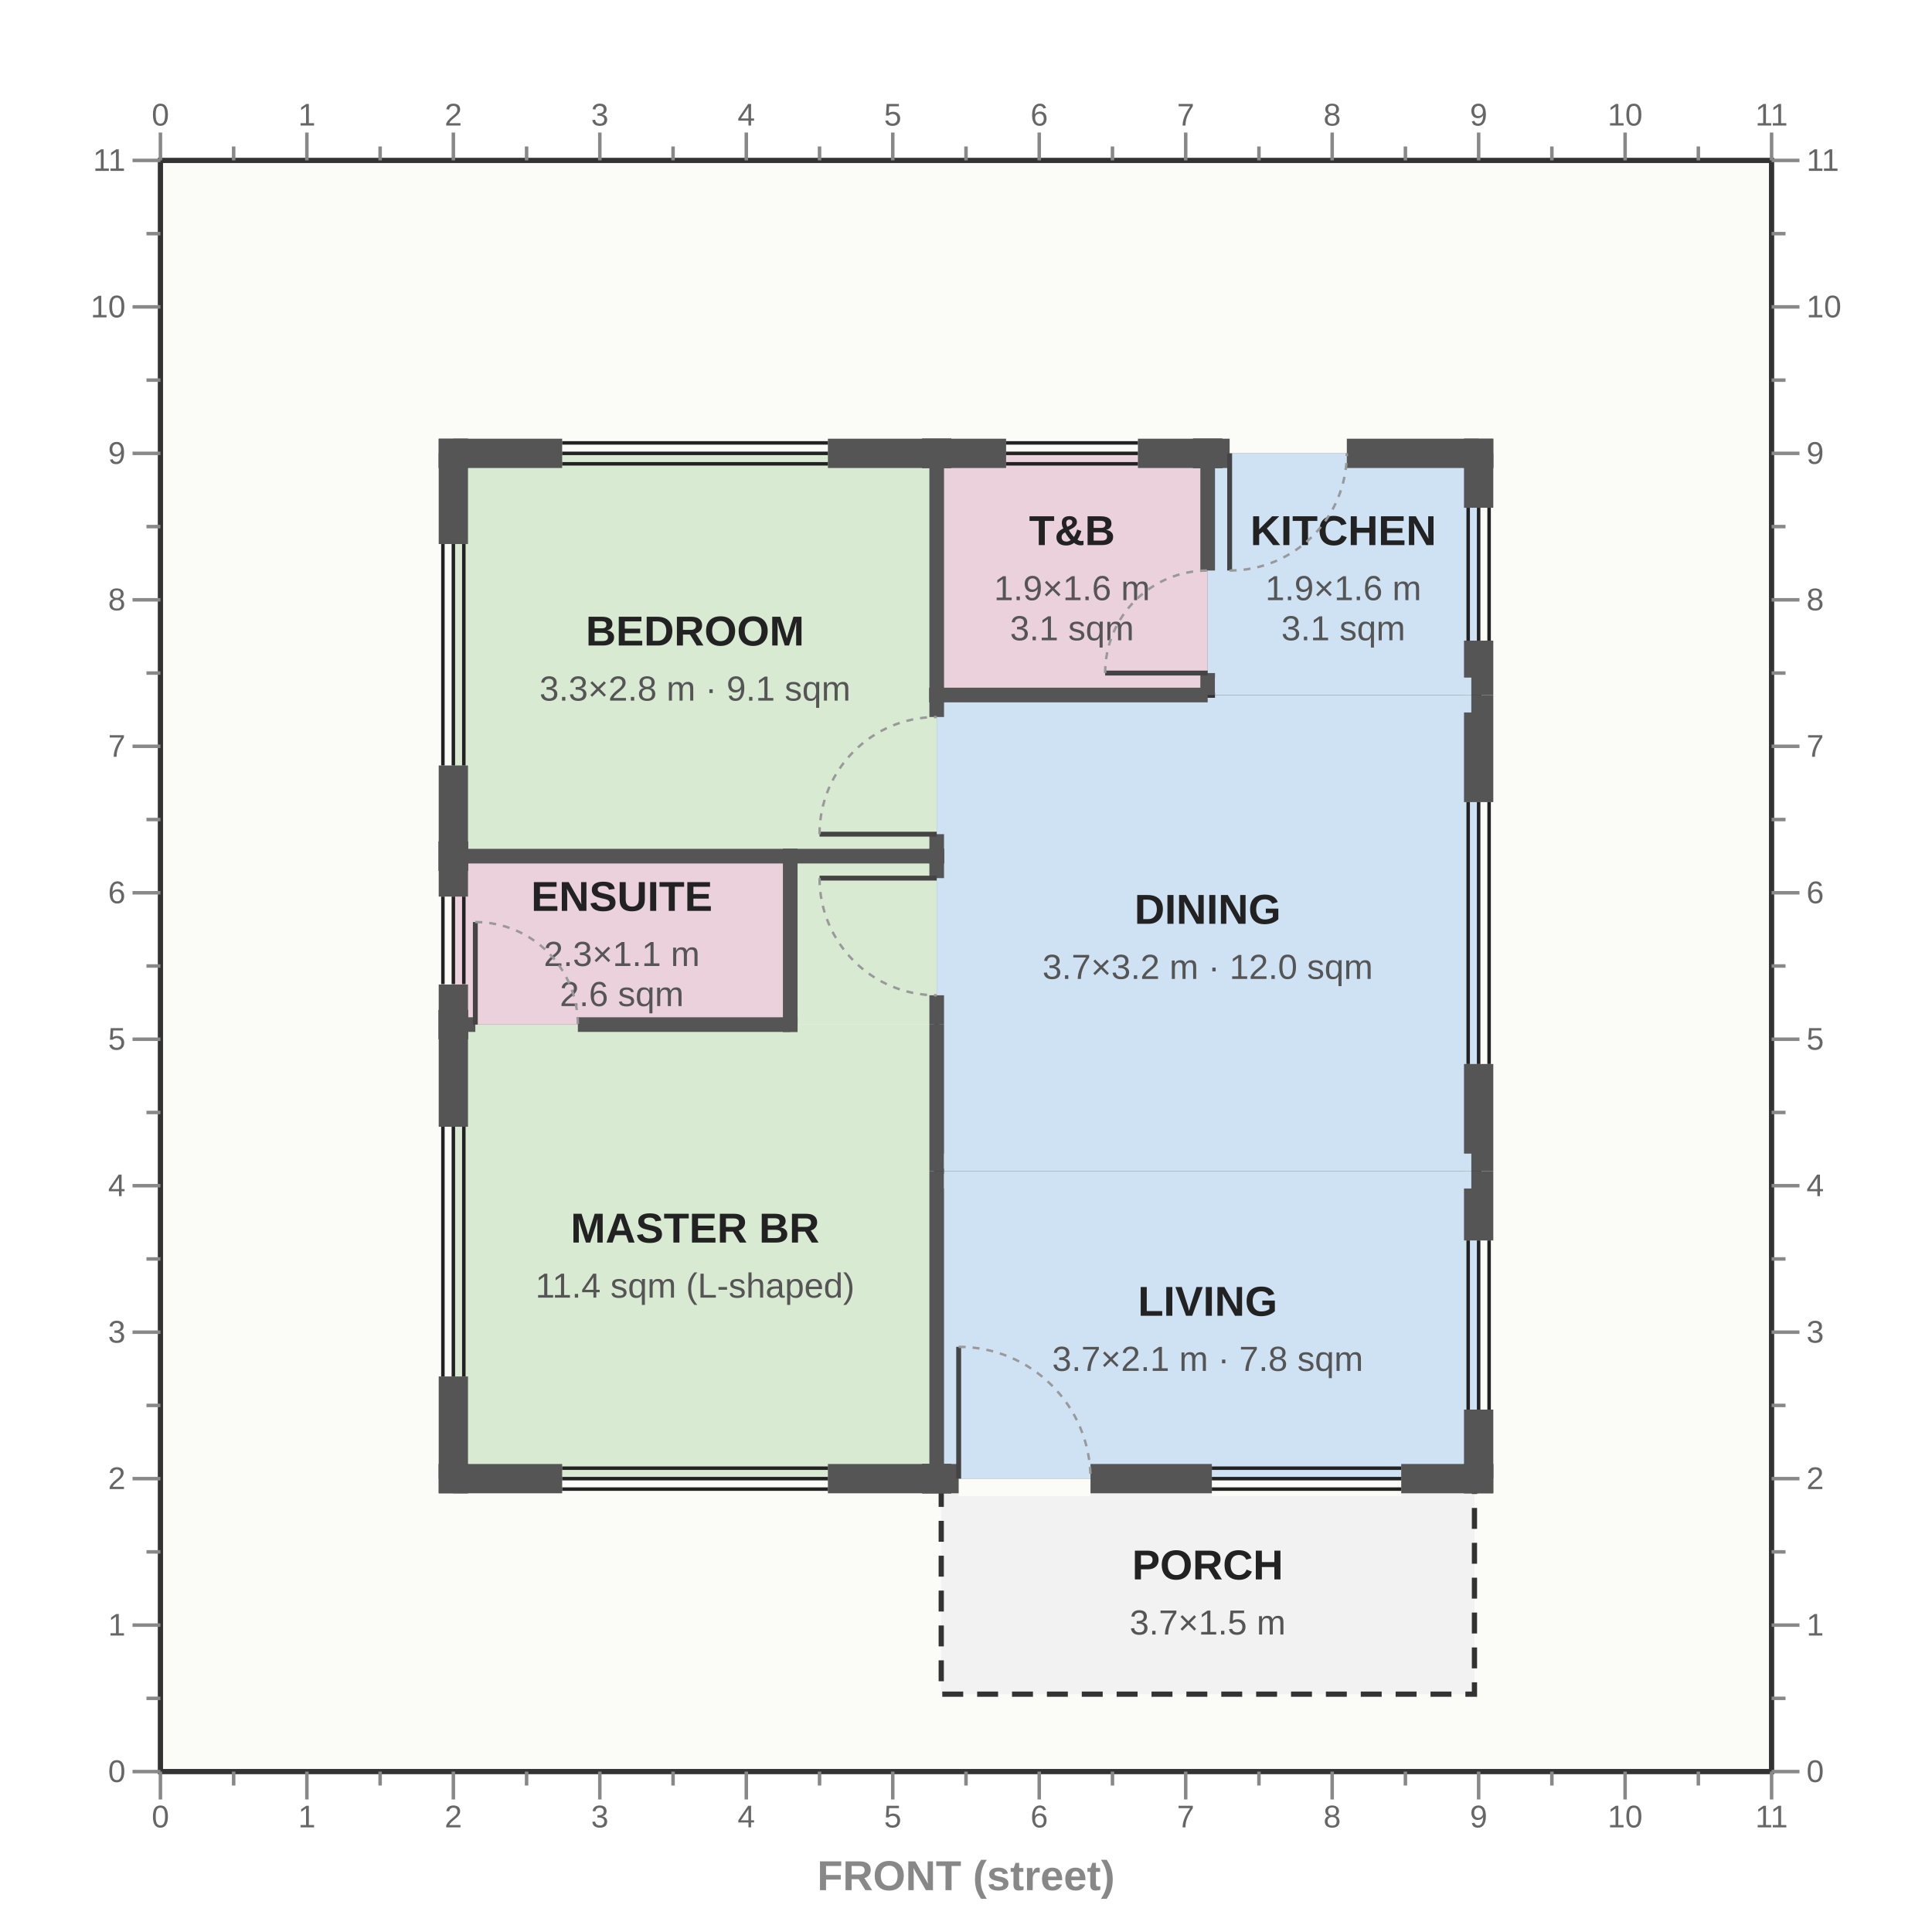
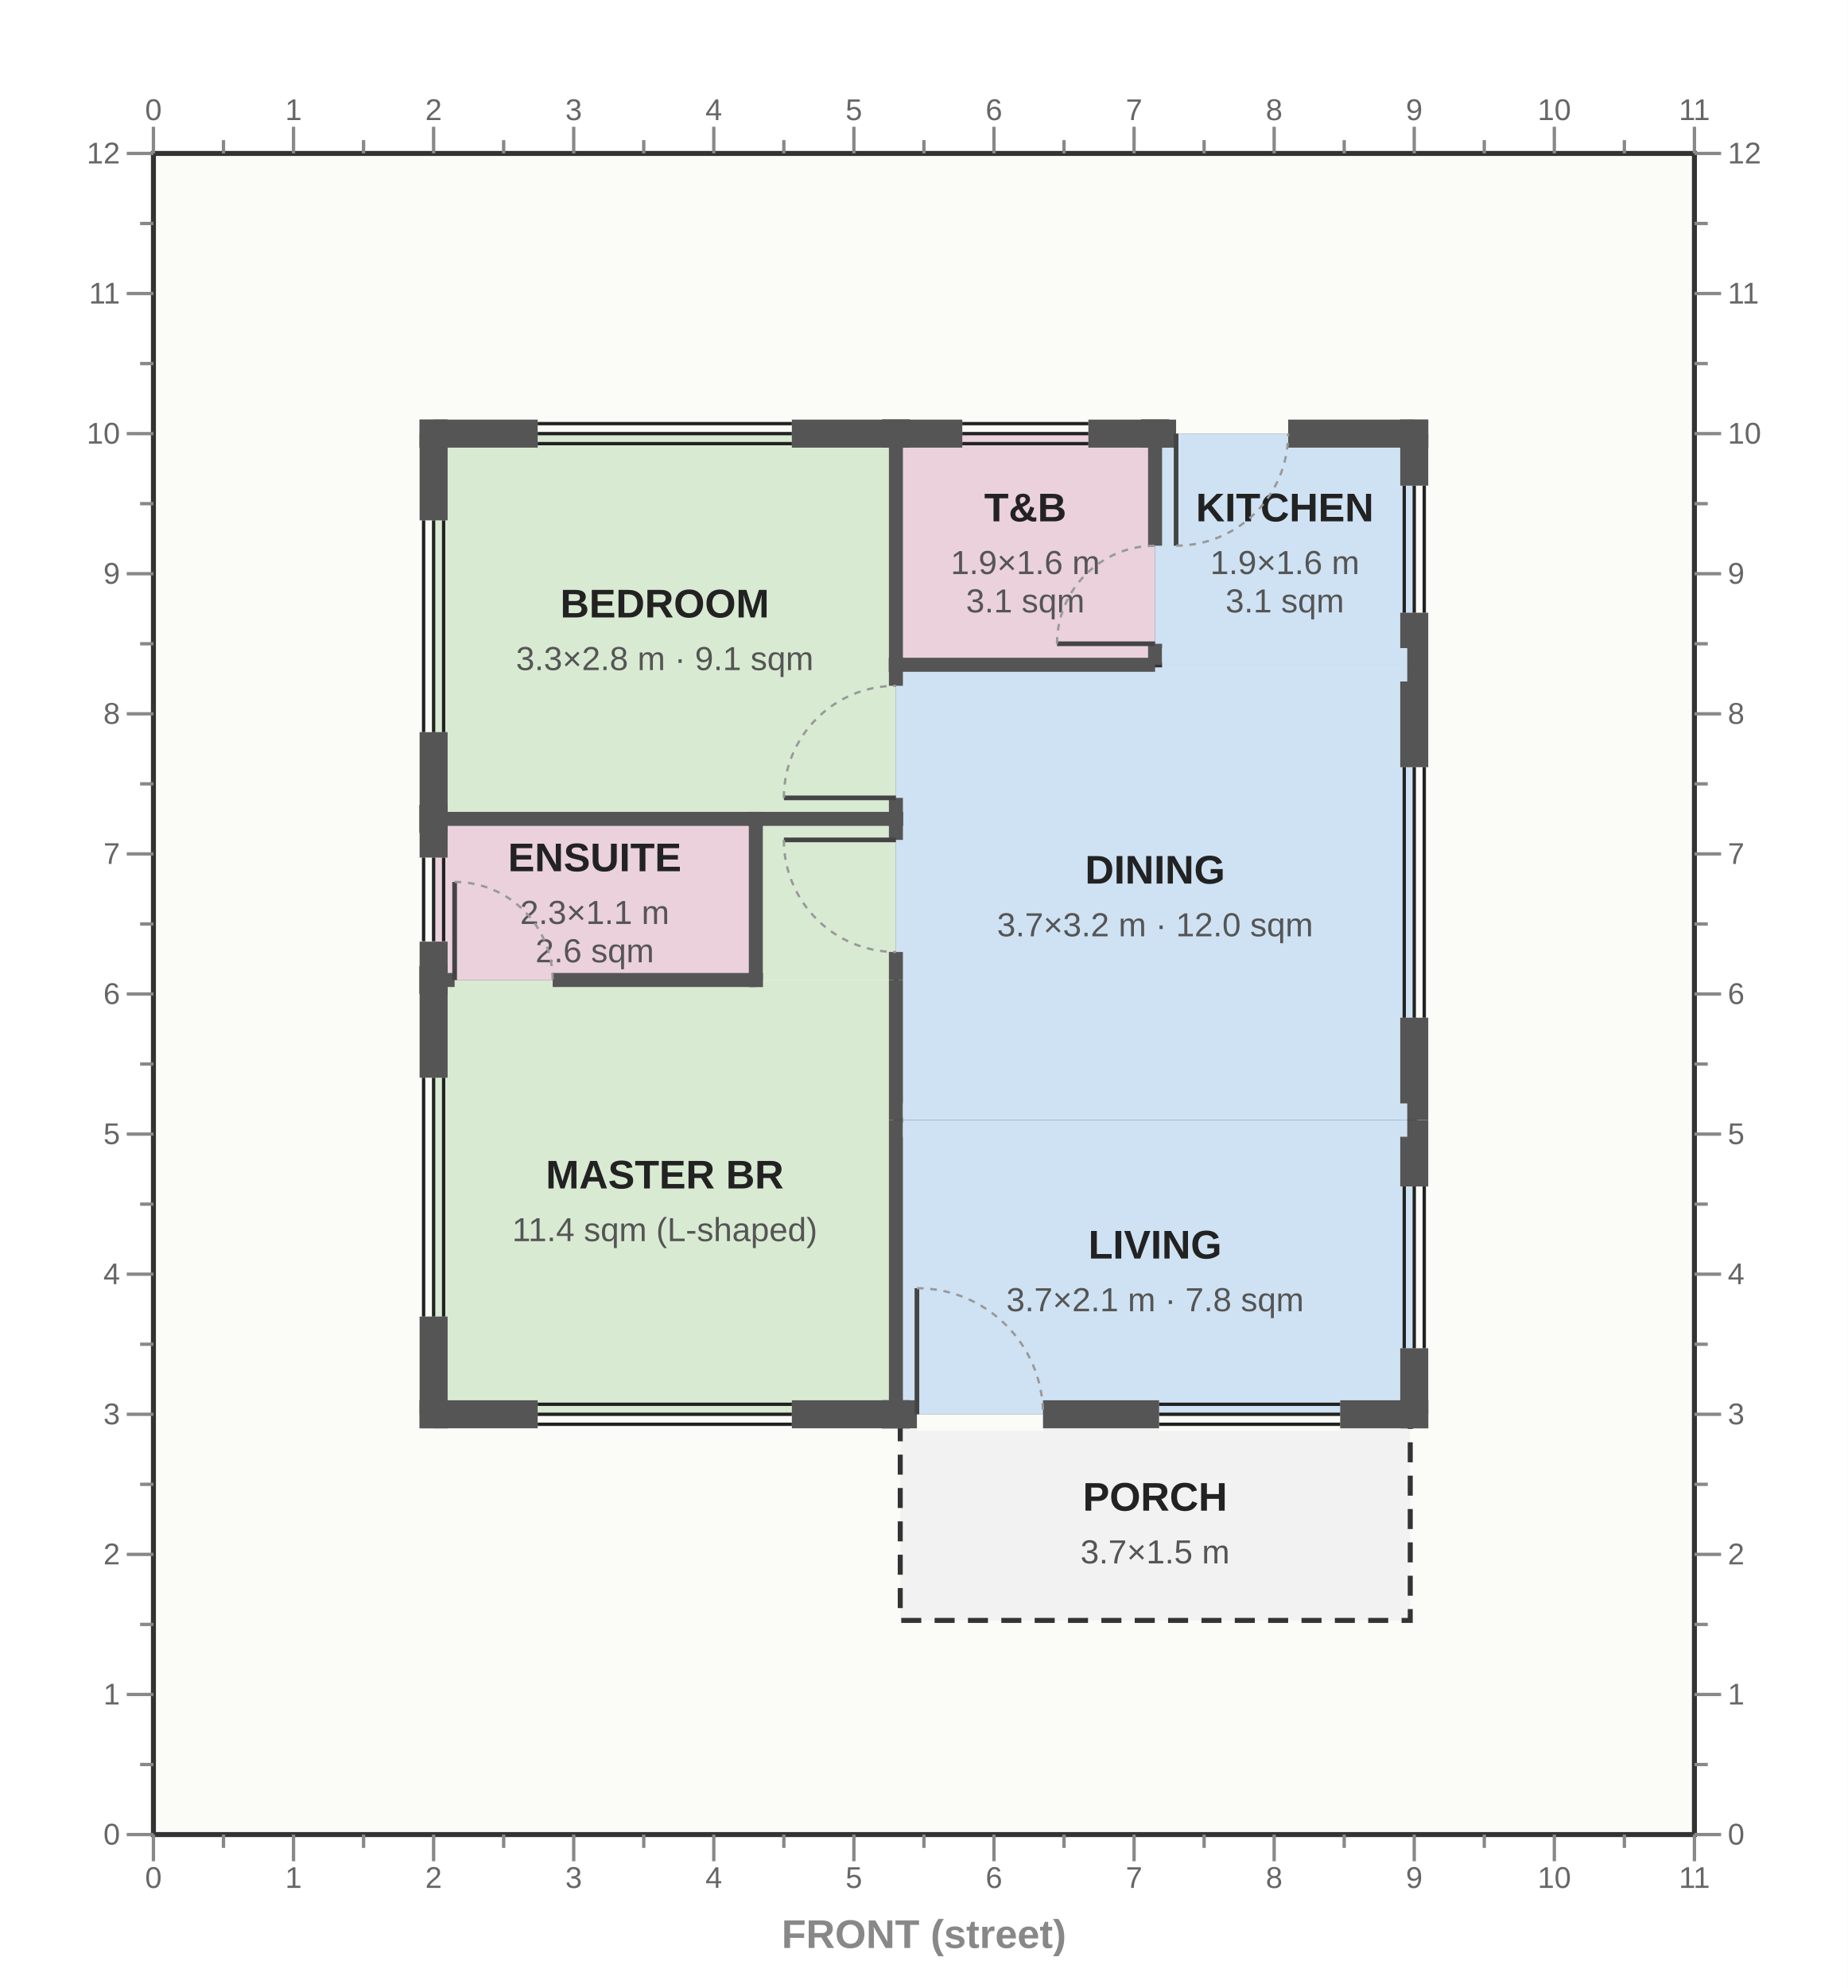
- <svg xmlns="http://www.w3.org/2000/svg" width="554" height="554" viewBox="0 0 554 554">
-   <rect x="0" y="0" width="554" height="554" fill="white" />
-   <rect x="46.0" y="46.0" width="462.0" height="462.0" fill="#fbfbf7" stroke="#333" stroke-width="1.5" />
+ <svg xmlns="http://www.w3.org/2000/svg" width="554" height="596" viewBox="0 0 554 596">
+   <rect x="0" y="0" width="554" height="596" fill="white" />
+   <rect x="46.0" y="46.0" width="462.0" height="504.0" fill="#fbfbf7" stroke="#333" stroke-width="1.5" />
  <line x1="46.0" y1="46.0" x2="46.0" y2="38.0" stroke="#888" stroke-width="1" />
-   <line x1="46.0" y1="508.0" x2="46.0" y2="516.0" stroke="#888" stroke-width="1" />
+   <line x1="46.0" y1="550.0" x2="46.0" y2="558.0" stroke="#888" stroke-width="1" />
  <text x="46.0" y="36.0" text-anchor="middle" font-family="Arial" font-size="9" fill="#666">0</text>
-   <text x="46.0" y="524.0" text-anchor="middle" font-family="Arial" font-size="9" fill="#666">0</text>
+   <text x="46.0" y="566.0" text-anchor="middle" font-family="Arial" font-size="9" fill="#666">0</text>
  <line x1="67.0" y1="46.0" x2="67.0" y2="42.0" stroke="#888" stroke-width="1" />
-   <line x1="67.0" y1="508.0" x2="67.0" y2="512.0" stroke="#888" stroke-width="1" />
+   <line x1="67.0" y1="550.0" x2="67.0" y2="554.0" stroke="#888" stroke-width="1" />
  <line x1="88.0" y1="46.0" x2="88.0" y2="38.0" stroke="#888" stroke-width="1" />
-   <line x1="88.0" y1="508.0" x2="88.0" y2="516.0" stroke="#888" stroke-width="1" />
+   <line x1="88.0" y1="550.0" x2="88.0" y2="558.0" stroke="#888" stroke-width="1" />
  <text x="88.0" y="36.0" text-anchor="middle" font-family="Arial" font-size="9" fill="#666">1</text>
-   <text x="88.0" y="524.0" text-anchor="middle" font-family="Arial" font-size="9" fill="#666">1</text>
+   <text x="88.0" y="566.0" text-anchor="middle" font-family="Arial" font-size="9" fill="#666">1</text>
  <line x1="109.0" y1="46.0" x2="109.0" y2="42.0" stroke="#888" stroke-width="1" />
-   <line x1="109.0" y1="508.0" x2="109.0" y2="512.0" stroke="#888" stroke-width="1" />
+   <line x1="109.0" y1="550.0" x2="109.0" y2="554.0" stroke="#888" stroke-width="1" />
  <line x1="130.0" y1="46.0" x2="130.0" y2="38.0" stroke="#888" stroke-width="1" />
-   <line x1="130.0" y1="508.0" x2="130.0" y2="516.0" stroke="#888" stroke-width="1" />
+   <line x1="130.0" y1="550.0" x2="130.0" y2="558.0" stroke="#888" stroke-width="1" />
  <text x="130.0" y="36.0" text-anchor="middle" font-family="Arial" font-size="9" fill="#666">2</text>
-   <text x="130.0" y="524.0" text-anchor="middle" font-family="Arial" font-size="9" fill="#666">2</text>
+   <text x="130.0" y="566.0" text-anchor="middle" font-family="Arial" font-size="9" fill="#666">2</text>
  <line x1="151.0" y1="46.0" x2="151.0" y2="42.0" stroke="#888" stroke-width="1" />
-   <line x1="151.0" y1="508.0" x2="151.0" y2="512.0" stroke="#888" stroke-width="1" />
+   <line x1="151.0" y1="550.0" x2="151.0" y2="554.0" stroke="#888" stroke-width="1" />
  <line x1="172.0" y1="46.0" x2="172.0" y2="38.0" stroke="#888" stroke-width="1" />
-   <line x1="172.0" y1="508.0" x2="172.0" y2="516.0" stroke="#888" stroke-width="1" />
+   <line x1="172.0" y1="550.0" x2="172.0" y2="558.0" stroke="#888" stroke-width="1" />
  <text x="172.0" y="36.0" text-anchor="middle" font-family="Arial" font-size="9" fill="#666">3</text>
-   <text x="172.0" y="524.0" text-anchor="middle" font-family="Arial" font-size="9" fill="#666">3</text>
+   <text x="172.0" y="566.0" text-anchor="middle" font-family="Arial" font-size="9" fill="#666">3</text>
  <line x1="193.0" y1="46.0" x2="193.0" y2="42.0" stroke="#888" stroke-width="1" />
-   <line x1="193.0" y1="508.0" x2="193.0" y2="512.0" stroke="#888" stroke-width="1" />
+   <line x1="193.0" y1="550.0" x2="193.0" y2="554.0" stroke="#888" stroke-width="1" />
  <line x1="214.0" y1="46.0" x2="214.0" y2="38.0" stroke="#888" stroke-width="1" />
-   <line x1="214.0" y1="508.0" x2="214.0" y2="516.0" stroke="#888" stroke-width="1" />
+   <line x1="214.0" y1="550.0" x2="214.0" y2="558.0" stroke="#888" stroke-width="1" />
  <text x="214.0" y="36.0" text-anchor="middle" font-family="Arial" font-size="9" fill="#666">4</text>
-   <text x="214.0" y="524.0" text-anchor="middle" font-family="Arial" font-size="9" fill="#666">4</text>
+   <text x="214.0" y="566.0" text-anchor="middle" font-family="Arial" font-size="9" fill="#666">4</text>
  <line x1="235.0" y1="46.0" x2="235.0" y2="42.0" stroke="#888" stroke-width="1" />
-   <line x1="235.0" y1="508.0" x2="235.0" y2="512.0" stroke="#888" stroke-width="1" />
+   <line x1="235.0" y1="550.0" x2="235.0" y2="554.0" stroke="#888" stroke-width="1" />
  <line x1="256.0" y1="46.0" x2="256.0" y2="38.0" stroke="#888" stroke-width="1" />
-   <line x1="256.0" y1="508.0" x2="256.0" y2="516.0" stroke="#888" stroke-width="1" />
+   <line x1="256.0" y1="550.0" x2="256.0" y2="558.0" stroke="#888" stroke-width="1" />
  <text x="256.0" y="36.0" text-anchor="middle" font-family="Arial" font-size="9" fill="#666">5</text>
-   <text x="256.0" y="524.0" text-anchor="middle" font-family="Arial" font-size="9" fill="#666">5</text>
+   <text x="256.0" y="566.0" text-anchor="middle" font-family="Arial" font-size="9" fill="#666">5</text>
  <line x1="277.0" y1="46.0" x2="277.0" y2="42.0" stroke="#888" stroke-width="1" />
-   <line x1="277.0" y1="508.0" x2="277.0" y2="512.0" stroke="#888" stroke-width="1" />
+   <line x1="277.0" y1="550.0" x2="277.0" y2="554.0" stroke="#888" stroke-width="1" />
  <line x1="298.0" y1="46.0" x2="298.0" y2="38.0" stroke="#888" stroke-width="1" />
-   <line x1="298.0" y1="508.0" x2="298.0" y2="516.0" stroke="#888" stroke-width="1" />
+   <line x1="298.0" y1="550.0" x2="298.0" y2="558.0" stroke="#888" stroke-width="1" />
  <text x="298.0" y="36.0" text-anchor="middle" font-family="Arial" font-size="9" fill="#666">6</text>
-   <text x="298.0" y="524.0" text-anchor="middle" font-family="Arial" font-size="9" fill="#666">6</text>
+   <text x="298.0" y="566.0" text-anchor="middle" font-family="Arial" font-size="9" fill="#666">6</text>
  <line x1="319.0" y1="46.0" x2="319.0" y2="42.0" stroke="#888" stroke-width="1" />
-   <line x1="319.0" y1="508.0" x2="319.0" y2="512.0" stroke="#888" stroke-width="1" />
+   <line x1="319.0" y1="550.0" x2="319.0" y2="554.0" stroke="#888" stroke-width="1" />
  <line x1="340.0" y1="46.0" x2="340.0" y2="38.0" stroke="#888" stroke-width="1" />
-   <line x1="340.0" y1="508.0" x2="340.0" y2="516.0" stroke="#888" stroke-width="1" />
+   <line x1="340.0" y1="550.0" x2="340.0" y2="558.0" stroke="#888" stroke-width="1" />
  <text x="340.0" y="36.0" text-anchor="middle" font-family="Arial" font-size="9" fill="#666">7</text>
-   <text x="340.0" y="524.0" text-anchor="middle" font-family="Arial" font-size="9" fill="#666">7</text>
+   <text x="340.0" y="566.0" text-anchor="middle" font-family="Arial" font-size="9" fill="#666">7</text>
  <line x1="361.0" y1="46.0" x2="361.0" y2="42.0" stroke="#888" stroke-width="1" />
-   <line x1="361.0" y1="508.0" x2="361.0" y2="512.0" stroke="#888" stroke-width="1" />
+   <line x1="361.0" y1="550.0" x2="361.0" y2="554.0" stroke="#888" stroke-width="1" />
  <line x1="382.0" y1="46.0" x2="382.0" y2="38.0" stroke="#888" stroke-width="1" />
-   <line x1="382.0" y1="508.0" x2="382.0" y2="516.0" stroke="#888" stroke-width="1" />
+   <line x1="382.0" y1="550.0" x2="382.0" y2="558.0" stroke="#888" stroke-width="1" />
  <text x="382.0" y="36.0" text-anchor="middle" font-family="Arial" font-size="9" fill="#666">8</text>
-   <text x="382.0" y="524.0" text-anchor="middle" font-family="Arial" font-size="9" fill="#666">8</text>
+   <text x="382.0" y="566.0" text-anchor="middle" font-family="Arial" font-size="9" fill="#666">8</text>
  <line x1="403.0" y1="46.0" x2="403.0" y2="42.0" stroke="#888" stroke-width="1" />
-   <line x1="403.0" y1="508.0" x2="403.0" y2="512.0" stroke="#888" stroke-width="1" />
+   <line x1="403.0" y1="550.0" x2="403.0" y2="554.0" stroke="#888" stroke-width="1" />
  <line x1="424.0" y1="46.0" x2="424.0" y2="38.0" stroke="#888" stroke-width="1" />
-   <line x1="424.0" y1="508.0" x2="424.0" y2="516.0" stroke="#888" stroke-width="1" />
+   <line x1="424.0" y1="550.0" x2="424.0" y2="558.0" stroke="#888" stroke-width="1" />
  <text x="424.0" y="36.0" text-anchor="middle" font-family="Arial" font-size="9" fill="#666">9</text>
-   <text x="424.0" y="524.0" text-anchor="middle" font-family="Arial" font-size="9" fill="#666">9</text>
+   <text x="424.0" y="566.0" text-anchor="middle" font-family="Arial" font-size="9" fill="#666">9</text>
  <line x1="445.0" y1="46.0" x2="445.0" y2="42.0" stroke="#888" stroke-width="1" />
-   <line x1="445.0" y1="508.0" x2="445.0" y2="512.0" stroke="#888" stroke-width="1" />
+   <line x1="445.0" y1="550.0" x2="445.0" y2="554.0" stroke="#888" stroke-width="1" />
  <line x1="466.0" y1="46.0" x2="466.0" y2="38.0" stroke="#888" stroke-width="1" />
-   <line x1="466.0" y1="508.0" x2="466.0" y2="516.0" stroke="#888" stroke-width="1" />
+   <line x1="466.0" y1="550.0" x2="466.0" y2="558.0" stroke="#888" stroke-width="1" />
  <text x="466.0" y="36.0" text-anchor="middle" font-family="Arial" font-size="9" fill="#666">10</text>
-   <text x="466.0" y="524.0" text-anchor="middle" font-family="Arial" font-size="9" fill="#666">10</text>
+   <text x="466.0" y="566.0" text-anchor="middle" font-family="Arial" font-size="9" fill="#666">10</text>
  <line x1="487.0" y1="46.0" x2="487.0" y2="42.0" stroke="#888" stroke-width="1" />
-   <line x1="487.0" y1="508.0" x2="487.0" y2="512.0" stroke="#888" stroke-width="1" />
+   <line x1="487.0" y1="550.0" x2="487.0" y2="554.0" stroke="#888" stroke-width="1" />
  <line x1="508.0" y1="46.0" x2="508.0" y2="38.0" stroke="#888" stroke-width="1" />
-   <line x1="508.0" y1="508.0" x2="508.0" y2="516.0" stroke="#888" stroke-width="1" />
+   <line x1="508.0" y1="550.0" x2="508.0" y2="558.0" stroke="#888" stroke-width="1" />
  <text x="508.0" y="36.0" text-anchor="middle" font-family="Arial" font-size="9" fill="#666">11</text>
-   <text x="508.0" y="524.0" text-anchor="middle" font-family="Arial" font-size="9" fill="#666">11</text>
+   <text x="508.0" y="566.0" text-anchor="middle" font-family="Arial" font-size="9" fill="#666">11</text>
+   <line x1="46.0" y1="550.0" x2="38.0" y2="550.0" stroke="#888" stroke-width="1" />
+   <line x1="508.0" y1="550.0" x2="516.0" y2="550.0" stroke="#888" stroke-width="1" />
+   <text x="36.0" y="553.0" text-anchor="end" font-family="Arial" font-size="9" fill="#666">0</text>
+   <text x="518.0" y="553.0" text-anchor="start" font-family="Arial" font-size="9" fill="#666">0</text>
+   <line x1="46.0" y1="529.0" x2="42.0" y2="529.0" stroke="#888" stroke-width="1" />
+   <line x1="508.0" y1="529.0" x2="512.0" y2="529.0" stroke="#888" stroke-width="1" />
  <line x1="46.0" y1="508.0" x2="38.0" y2="508.0" stroke="#888" stroke-width="1" />
  <line x1="508.0" y1="508.0" x2="516.0" y2="508.0" stroke="#888" stroke-width="1" />
-   <text x="36.0" y="511.0" text-anchor="end" font-family="Arial" font-size="9" fill="#666">0</text>
-   <text x="518.0" y="511.0" text-anchor="start" font-family="Arial" font-size="9" fill="#666">0</text>
+   <text x="36.0" y="511.0" text-anchor="end" font-family="Arial" font-size="9" fill="#666">1</text>
+   <text x="518.0" y="511.0" text-anchor="start" font-family="Arial" font-size="9" fill="#666">1</text>
  <line x1="46.0" y1="487.0" x2="42.0" y2="487.0" stroke="#888" stroke-width="1" />
  <line x1="508.0" y1="487.0" x2="512.0" y2="487.0" stroke="#888" stroke-width="1" />
  <line x1="46.0" y1="466.0" x2="38.0" y2="466.0" stroke="#888" stroke-width="1" />
  <line x1="508.0" y1="466.0" x2="516.0" y2="466.0" stroke="#888" stroke-width="1" />
-   <text x="36.0" y="469.0" text-anchor="end" font-family="Arial" font-size="9" fill="#666">1</text>
-   <text x="518.0" y="469.0" text-anchor="start" font-family="Arial" font-size="9" fill="#666">1</text>
+   <text x="36.0" y="469.0" text-anchor="end" font-family="Arial" font-size="9" fill="#666">2</text>
+   <text x="518.0" y="469.0" text-anchor="start" font-family="Arial" font-size="9" fill="#666">2</text>
  <line x1="46.0" y1="445.0" x2="42.0" y2="445.0" stroke="#888" stroke-width="1" />
  <line x1="508.0" y1="445.0" x2="512.0" y2="445.0" stroke="#888" stroke-width="1" />
  <line x1="46.0" y1="424.0" x2="38.0" y2="424.0" stroke="#888" stroke-width="1" />
  <line x1="508.0" y1="424.0" x2="516.0" y2="424.0" stroke="#888" stroke-width="1" />
-   <text x="36.0" y="427.0" text-anchor="end" font-family="Arial" font-size="9" fill="#666">2</text>
-   <text x="518.0" y="427.0" text-anchor="start" font-family="Arial" font-size="9" fill="#666">2</text>
+   <text x="36.0" y="427.0" text-anchor="end" font-family="Arial" font-size="9" fill="#666">3</text>
+   <text x="518.0" y="427.0" text-anchor="start" font-family="Arial" font-size="9" fill="#666">3</text>
  <line x1="46.0" y1="403.0" x2="42.0" y2="403.0" stroke="#888" stroke-width="1" />
  <line x1="508.0" y1="403.0" x2="512.0" y2="403.0" stroke="#888" stroke-width="1" />
  <line x1="46.0" y1="382.0" x2="38.0" y2="382.0" stroke="#888" stroke-width="1" />
  <line x1="508.0" y1="382.0" x2="516.0" y2="382.0" stroke="#888" stroke-width="1" />
-   <text x="36.0" y="385.0" text-anchor="end" font-family="Arial" font-size="9" fill="#666">3</text>
-   <text x="518.0" y="385.0" text-anchor="start" font-family="Arial" font-size="9" fill="#666">3</text>
+   <text x="36.0" y="385.0" text-anchor="end" font-family="Arial" font-size="9" fill="#666">4</text>
+   <text x="518.0" y="385.0" text-anchor="start" font-family="Arial" font-size="9" fill="#666">4</text>
  <line x1="46.0" y1="361.0" x2="42.0" y2="361.0" stroke="#888" stroke-width="1" />
  <line x1="508.0" y1="361.0" x2="512.0" y2="361.0" stroke="#888" stroke-width="1" />
  <line x1="46.0" y1="340.0" x2="38.0" y2="340.0" stroke="#888" stroke-width="1" />
  <line x1="508.0" y1="340.0" x2="516.0" y2="340.0" stroke="#888" stroke-width="1" />
-   <text x="36.0" y="343.0" text-anchor="end" font-family="Arial" font-size="9" fill="#666">4</text>
-   <text x="518.0" y="343.0" text-anchor="start" font-family="Arial" font-size="9" fill="#666">4</text>
+   <text x="36.0" y="343.0" text-anchor="end" font-family="Arial" font-size="9" fill="#666">5</text>
+   <text x="518.0" y="343.0" text-anchor="start" font-family="Arial" font-size="9" fill="#666">5</text>
  <line x1="46.0" y1="319.0" x2="42.0" y2="319.0" stroke="#888" stroke-width="1" />
  <line x1="508.0" y1="319.0" x2="512.0" y2="319.0" stroke="#888" stroke-width="1" />
  <line x1="46.0" y1="298.0" x2="38.0" y2="298.0" stroke="#888" stroke-width="1" />
  <line x1="508.0" y1="298.0" x2="516.0" y2="298.0" stroke="#888" stroke-width="1" />
-   <text x="36.0" y="301.0" text-anchor="end" font-family="Arial" font-size="9" fill="#666">5</text>
-   <text x="518.0" y="301.0" text-anchor="start" font-family="Arial" font-size="9" fill="#666">5</text>
+   <text x="36.0" y="301.0" text-anchor="end" font-family="Arial" font-size="9" fill="#666">6</text>
+   <text x="518.0" y="301.0" text-anchor="start" font-family="Arial" font-size="9" fill="#666">6</text>
  <line x1="46.0" y1="277.0" x2="42.0" y2="277.0" stroke="#888" stroke-width="1" />
  <line x1="508.0" y1="277.0" x2="512.0" y2="277.0" stroke="#888" stroke-width="1" />
  <line x1="46.0" y1="256.0" x2="38.0" y2="256.0" stroke="#888" stroke-width="1" />
  <line x1="508.0" y1="256.0" x2="516.0" y2="256.0" stroke="#888" stroke-width="1" />
-   <text x="36.0" y="259.0" text-anchor="end" font-family="Arial" font-size="9" fill="#666">6</text>
-   <text x="518.0" y="259.0" text-anchor="start" font-family="Arial" font-size="9" fill="#666">6</text>
+   <text x="36.0" y="259.0" text-anchor="end" font-family="Arial" font-size="9" fill="#666">7</text>
+   <text x="518.0" y="259.0" text-anchor="start" font-family="Arial" font-size="9" fill="#666">7</text>
  <line x1="46.0" y1="235.0" x2="42.0" y2="235.0" stroke="#888" stroke-width="1" />
  <line x1="508.0" y1="235.0" x2="512.0" y2="235.0" stroke="#888" stroke-width="1" />
  <line x1="46.0" y1="214.0" x2="38.0" y2="214.0" stroke="#888" stroke-width="1" />
  <line x1="508.0" y1="214.0" x2="516.0" y2="214.0" stroke="#888" stroke-width="1" />
-   <text x="36.0" y="217.0" text-anchor="end" font-family="Arial" font-size="9" fill="#666">7</text>
-   <text x="518.0" y="217.0" text-anchor="start" font-family="Arial" font-size="9" fill="#666">7</text>
+   <text x="36.0" y="217.0" text-anchor="end" font-family="Arial" font-size="9" fill="#666">8</text>
+   <text x="518.0" y="217.0" text-anchor="start" font-family="Arial" font-size="9" fill="#666">8</text>
  <line x1="46.0" y1="193.0" x2="42.0" y2="193.0" stroke="#888" stroke-width="1" />
  <line x1="508.0" y1="193.0" x2="512.0" y2="193.0" stroke="#888" stroke-width="1" />
  <line x1="46.0" y1="172.0" x2="38.0" y2="172.0" stroke="#888" stroke-width="1" />
  <line x1="508.0" y1="172.0" x2="516.0" y2="172.0" stroke="#888" stroke-width="1" />
-   <text x="36.0" y="175.0" text-anchor="end" font-family="Arial" font-size="9" fill="#666">8</text>
-   <text x="518.0" y="175.0" text-anchor="start" font-family="Arial" font-size="9" fill="#666">8</text>
+   <text x="36.0" y="175.0" text-anchor="end" font-family="Arial" font-size="9" fill="#666">9</text>
+   <text x="518.0" y="175.0" text-anchor="start" font-family="Arial" font-size="9" fill="#666">9</text>
  <line x1="46.0" y1="151.0" x2="42.0" y2="151.0" stroke="#888" stroke-width="1" />
  <line x1="508.0" y1="151.0" x2="512.0" y2="151.0" stroke="#888" stroke-width="1" />
  <line x1="46.0" y1="130.0" x2="38.0" y2="130.0" stroke="#888" stroke-width="1" />
  <line x1="508.0" y1="130.0" x2="516.0" y2="130.0" stroke="#888" stroke-width="1" />
-   <text x="36.0" y="133.0" text-anchor="end" font-family="Arial" font-size="9" fill="#666">9</text>
-   <text x="518.0" y="133.0" text-anchor="start" font-family="Arial" font-size="9" fill="#666">9</text>
+   <text x="36.0" y="133.0" text-anchor="end" font-family="Arial" font-size="9" fill="#666">10</text>
+   <text x="518.0" y="133.0" text-anchor="start" font-family="Arial" font-size="9" fill="#666">10</text>
  <line x1="46.0" y1="109.0" x2="42.0" y2="109.0" stroke="#888" stroke-width="1" />
  <line x1="508.0" y1="109.0" x2="512.0" y2="109.0" stroke="#888" stroke-width="1" />
  <line x1="46.0" y1="88.0" x2="38.0" y2="88.0" stroke="#888" stroke-width="1" />
  <line x1="508.0" y1="88.0" x2="516.0" y2="88.0" stroke="#888" stroke-width="1" />
-   <text x="36.0" y="91.0" text-anchor="end" font-family="Arial" font-size="9" fill="#666">10</text>
-   <text x="518.0" y="91.0" text-anchor="start" font-family="Arial" font-size="9" fill="#666">10</text>
+   <text x="36.0" y="91.0" text-anchor="end" font-family="Arial" font-size="9" fill="#666">11</text>
+   <text x="518.0" y="91.0" text-anchor="start" font-family="Arial" font-size="9" fill="#666">11</text>
  <line x1="46.0" y1="67.0" x2="42.0" y2="67.0" stroke="#888" stroke-width="1" />
  <line x1="508.0" y1="67.0" x2="512.0" y2="67.0" stroke="#888" stroke-width="1" />
  <line x1="46.0" y1="46.0" x2="38.0" y2="46.0" stroke="#888" stroke-width="1" />
  <line x1="508.0" y1="46.0" x2="516.0" y2="46.0" stroke="#888" stroke-width="1" />
-   <text x="36.0" y="49.0" text-anchor="end" font-family="Arial" font-size="9" fill="#666">11</text>
-   <text x="518.0" y="49.0" text-anchor="start" font-family="Arial" font-size="9" fill="#666">11</text>
+   <text x="36.0" y="49.0" text-anchor="end" font-family="Arial" font-size="9" fill="#666">12</text>
+   <text x="518.0" y="49.0" text-anchor="start" font-family="Arial" font-size="9" fill="#666">12</text>
  <rect x="130.0" y="130.0" width="294.0" height="294.0" fill="none" stroke="#9aa" stroke-width="1" stroke-dasharray="3 3" />
  <rect x="269.9" y="425.3" width="152.9" height="60.5" fill="#f2f2f2" stroke="#333" stroke-width="1.5" stroke-dasharray="6 4" />
  <text x="346.3" y="452.9" text-anchor="middle" font-family="Arial" font-size="12" font-weight="bold" fill="#222">PORCH</text>
  <text x="346.3" y="468.7" text-anchor="middle" font-family="Arial" font-size="10" fill="#555">3.7×1.5 m</text>
  <rect x="130.0" y="293.8" width="138.6" height="130.2" fill="#d9ead3" stroke="none" />
  <rect x="226.6" y="245.5" width="42.0" height="48.3" fill="#d9ead3" stroke="none" />
  <text x="199.3" y="356.3" text-anchor="middle" font-family="Arial" font-size="12" font-weight="bold" fill="#222">MASTER BR</text>
  <text x="199.3" y="372.1" text-anchor="middle" font-family="Arial" font-size="10" fill="#555">11.4 sqm (L-shaped)</text>
  <rect x="130.0" y="245.5" width="96.6" height="48.3" fill="#ead1dc" stroke="#333" stroke-width="1.5" />
  <text x="178.3" y="261.2" text-anchor="middle" font-family="Arial" font-size="12" font-weight="bold" fill="#222">ENSUITE</text>
  <text x="178.3" y="277.0" text-anchor="middle" font-family="Arial" font-size="10" fill="#555">2.3×1.1 m</text>
  <text x="178.3" y="288.5" text-anchor="middle" font-family="Arial" font-size="10" fill="#555">2.6 sqm</text>
  <rect x="130.0" y="130.0" width="138.6" height="115.5" fill="#d9ead3" stroke="#333" stroke-width="1.5" />
  <text x="199.3" y="185.1" text-anchor="middle" font-family="Arial" font-size="12" font-weight="bold" fill="#222">BEDROOM</text>
  <text x="199.3" y="200.9" text-anchor="middle" font-family="Arial" font-size="10" fill="#555">3.3×2.8 m · 9.1 sqm</text>
  <rect x="268.6" y="130.0" width="77.7" height="69.3" fill="#ead1dc" stroke="#333" stroke-width="1.5" />
  <text x="307.4" y="156.3" text-anchor="middle" font-family="Arial" font-size="12" font-weight="bold" fill="#222">T&amp;B</text>
  <text x="307.4" y="172.1" text-anchor="middle" font-family="Arial" font-size="10" fill="#555">1.9×1.6 m</text>
  <text x="307.4" y="183.6" text-anchor="middle" font-family="Arial" font-size="10" fill="#555">3.1 sqm</text>
  <rect x="268.6" y="335.8" width="155.4" height="88.2" fill="#cfe2f3" stroke="#333" stroke-width="1.5" />
  <text x="346.3" y="377.3" text-anchor="middle" font-family="Arial" font-size="12" font-weight="bold" fill="#222">LIVING</text>
  <text x="346.3" y="393.1" text-anchor="middle" font-family="Arial" font-size="10" fill="#555">3.7×2.1 m · 7.8 sqm</text>
  <rect x="268.6" y="199.3" width="155.4" height="136.5" fill="#cfe2f3" stroke="#333" stroke-width="1.5" />
  <text x="346.3" y="264.9" text-anchor="middle" font-family="Arial" font-size="12" font-weight="bold" fill="#222">DINING</text>
  <text x="346.3" y="280.7" text-anchor="middle" font-family="Arial" font-size="10" fill="#555">3.7×3.2 m · 12.0 sqm</text>
  <rect x="346.3" y="130.0" width="77.7" height="69.3" fill="#cfe2f3" stroke="#333" stroke-width="1.5" />
  <text x="385.2" y="156.3" text-anchor="middle" font-family="Arial" font-size="12" font-weight="bold" fill="#222">KITCHEN</text>
  <text x="385.2" y="172.1" text-anchor="middle" font-family="Arial" font-size="10" fill="#555">1.9×1.6 m</text>
  <text x="385.2" y="183.6" text-anchor="middle" font-family="Arial" font-size="10" fill="#555">3.1 sqm</text>
-   <text x="277.0" y="542.0" text-anchor="middle" font-family="Arial" font-size="12" font-weight="bold" fill="#888">FRONT (street)</text>
+   <text x="277.0" y="584.0" text-anchor="middle" font-family="Arial" font-size="12" font-weight="bold" fill="#888">FRONT (street)</text>
  <rect x="130.00" y="291.70" width="96.60" height="4.20" fill="#555" stroke="none" />
  <rect x="266.50" y="335.80" width="4.20" height="88.20" fill="#555" stroke="none" />
  <rect x="266.50" y="293.80" width="4.20" height="42.00" fill="#555" stroke="none" />
  <rect x="224.50" y="245.50" width="4.20" height="48.30" fill="#555" stroke="none" />
  <rect x="226.60" y="243.40" width="42.00" height="4.20" fill="#555" stroke="none" />
  <rect x="266.50" y="245.50" width="4.20" height="48.30" fill="#555" stroke="none" />
  <rect x="130.00" y="243.40" width="96.60" height="4.20" fill="#555" stroke="none" />
  <rect x="266.50" y="130.00" width="4.20" height="69.30" fill="#555" stroke="none" />
  <rect x="266.50" y="199.30" width="4.20" height="46.20" fill="#555" stroke="none" />
  <rect x="268.60" y="197.20" width="77.70" height="4.20" fill="#555" stroke="none" />
  <rect x="344.20" y="130.00" width="4.20" height="69.30" fill="#555" stroke="none" />
  <rect x="130.00" y="419.80" width="138.60" height="8.40" fill="#555" stroke="none" />
  <rect x="125.80" y="293.80" width="8.40" height="130.20" fill="#555" stroke="none" />
  <rect x="125.80" y="245.50" width="8.40" height="48.30" fill="#555" stroke="none" />
  <rect x="130.00" y="125.80" width="138.60" height="8.40" fill="#555" stroke="none" />
  <rect x="125.80" y="130.00" width="8.40" height="115.50" fill="#555" stroke="none" />
  <rect x="268.60" y="125.80" width="77.70" height="8.40" fill="#555" stroke="none" />
  <rect x="268.60" y="419.80" width="155.40" height="8.40" fill="#555" stroke="none" />
  <rect x="419.80" y="335.80" width="8.40" height="88.20" fill="#555" stroke="none" />
  <rect x="419.80" y="199.30" width="8.40" height="136.50" fill="#555" stroke="none" />
  <rect x="346.30" y="125.80" width="77.70" height="8.40" fill="#555" stroke="none" />
  <rect x="419.80" y="130.00" width="8.40" height="69.30" fill="#555" stroke="none" />
  <rect x="125.80" y="289.60" width="8.40" height="8.40" fill="#555" stroke="none" />
  <rect x="224.50" y="291.70" width="4.20" height="4.20" fill="#555" stroke="none" />
  <rect x="264.40" y="419.80" width="8.40" height="8.40" fill="#555" stroke="none" />
  <rect x="224.50" y="291.70" width="4.20" height="4.20" fill="#555" stroke="none" />
  <rect x="224.50" y="243.40" width="4.20" height="4.20" fill="#555" stroke="none" />
  <rect x="224.50" y="243.40" width="4.20" height="4.20" fill="#555" stroke="none" />
  <rect x="266.50" y="243.40" width="4.20" height="4.20" fill="#555" stroke="none" />
  <rect x="266.50" y="243.40" width="4.20" height="4.20" fill="#555" stroke="none" />
  <rect x="125.80" y="241.30" width="8.40" height="8.40" fill="#555" stroke="none" />
  <rect x="224.50" y="243.40" width="4.20" height="4.20" fill="#555" stroke="none" />
  <rect x="266.50" y="197.20" width="4.20" height="4.20" fill="#555" stroke="none" />
  <rect x="264.40" y="125.80" width="8.40" height="8.40" fill="#555" stroke="none" />
  <rect x="266.50" y="243.40" width="4.20" height="4.20" fill="#555" stroke="none" />
  <rect x="266.50" y="197.20" width="4.20" height="4.20" fill="#555" stroke="none" />
  <rect x="266.50" y="197.20" width="4.20" height="4.20" fill="#555" stroke="none" />
  <rect x="342.10" y="125.80" width="8.40" height="8.40" fill="#555" stroke="none" />
  <rect x="125.80" y="419.80" width="8.40" height="8.40" fill="#555" stroke="none" />
  <rect x="264.40" y="419.80" width="8.40" height="8.40" fill="#555" stroke="none" />
  <rect x="125.80" y="419.80" width="8.40" height="8.40" fill="#555" stroke="none" />
  <rect x="125.80" y="289.60" width="8.40" height="8.40" fill="#555" stroke="none" />
  <rect x="125.80" y="289.60" width="8.40" height="8.40" fill="#555" stroke="none" />
  <rect x="125.80" y="241.30" width="8.40" height="8.40" fill="#555" stroke="none" />
  <rect x="125.80" y="125.80" width="8.40" height="8.40" fill="#555" stroke="none" />
  <rect x="264.40" y="125.80" width="8.40" height="8.40" fill="#555" stroke="none" />
  <rect x="125.80" y="241.30" width="8.40" height="8.40" fill="#555" stroke="none" />
  <rect x="125.80" y="125.80" width="8.40" height="8.40" fill="#555" stroke="none" />
  <rect x="264.40" y="125.80" width="8.40" height="8.40" fill="#555" stroke="none" />
  <rect x="342.10" y="125.80" width="8.40" height="8.40" fill="#555" stroke="none" />
  <rect x="264.40" y="419.80" width="8.40" height="8.40" fill="#555" stroke="none" />
  <rect x="419.80" y="419.80" width="8.40" height="8.40" fill="#555" stroke="none" />
  <rect x="419.80" y="419.80" width="8.40" height="8.40" fill="#555" stroke="none" />
  <rect x="342.10" y="125.80" width="8.40" height="8.40" fill="#555" stroke="none" />
  <rect x="419.80" y="125.80" width="8.40" height="8.40" fill="#555" stroke="none" />
  <rect x="419.80" y="125.80" width="8.40" height="8.40" fill="#555" stroke="none" />
  <rect x="270.7" y="335.8" width="151.2" height="5.0" fill="#cfe2f3" stroke="none" />
  <rect x="270.7" y="330.8" width="151.2" height="5.0" fill="#cfe2f3" stroke="none" />
  <rect x="348.4" y="199.3" width="73.5" height="5.0" fill="#cfe2f3" stroke="none" />
  <rect x="348.4" y="194.3" width="73.5" height="5.0" fill="#cfe2f3" stroke="none" />
  <rect x="341.3" y="163.6" width="5.0" height="29.4" fill="#ead1dc" stroke="none" />
  <rect x="346.3" y="163.6" width="5.0" height="29.4" fill="#cfe2f3" stroke="none" />
  <line x1="346.3" y1="193.0" x2="316.9" y2="193.0" stroke="#444" stroke-width="1.4" />
  <path d="M 316.9 193.0 A 29.4 29.4 0 0 1 346.3 163.6" fill="none" stroke="#999" stroke-width="0.7" stroke-dasharray="2 2" />
  <rect x="136.3" y="293.8" width="29.4" height="5.0" fill="#d9ead3" stroke="none" />
  <rect x="136.3" y="288.8" width="29.4" height="5.0" fill="#ead1dc" stroke="none" />
  <line x1="136.3" y1="293.8" x2="136.3" y2="264.4" stroke="#444" stroke-width="1.4" />
  <path d="M 136.3 264.4 A 29.4 29.4 0 0 1 165.7 293.8" fill="none" stroke="#999" stroke-width="0.7" stroke-dasharray="2 2" />
  <rect x="263.6" y="251.8" width="5.0" height="33.6" fill="#d9ead3" stroke="none" />
  <rect x="268.6" y="251.8" width="5.0" height="33.6" fill="#cfe2f3" stroke="none" />
  <line x1="268.6" y1="251.8" x2="235.0" y2="251.8" stroke="#444" stroke-width="1.4" />
  <path d="M 235.0 251.8 A 33.6 33.6 0 0 0 268.6 285.4" fill="none" stroke="#999" stroke-width="0.7" stroke-dasharray="2 2" />
  <rect x="263.6" y="205.6" width="5.0" height="33.6" fill="#d9ead3" stroke="none" />
  <rect x="268.6" y="205.6" width="5.0" height="33.6" fill="#cfe2f3" stroke="none" />
  <line x1="268.6" y1="239.2" x2="235.0" y2="239.2" stroke="#444" stroke-width="1.4" />
  <path d="M 235.0 239.2 A 33.6 33.6 0 0 1 268.6 205.6" fill="none" stroke="#999" stroke-width="0.7" stroke-dasharray="2 2" />
  <rect x="274.9" y="419.0" width="37.8" height="5.0" fill="#cfe2f3" stroke="none" />
  <rect x="274.9" y="424.0" width="37.8" height="5.0" fill="#fbfbf7" stroke="none" />
  <line x1="274.9" y1="424.0" x2="274.9" y2="386.2" stroke="#444" stroke-width="1.4" />
  <path d="M 274.9 386.2 A 37.8 37.8 0 0 1 312.7 424.0" fill="none" stroke="#999" stroke-width="0.7" stroke-dasharray="2 2" />
  <rect x="352.6" y="130.0" width="33.6" height="5.0" fill="#cfe2f3" stroke="none" />
  <rect x="352.6" y="125.0" width="33.6" height="5.0" fill="#fbfbf7" stroke="none" />
  <line x1="352.6" y1="130.0" x2="352.6" y2="163.6" stroke="#444" stroke-width="1.4" />
  <path d="M 352.6 163.6 A 33.6 33.6 0 0 0 386.2 130.0" fill="none" stroke="#999" stroke-width="0.7" stroke-dasharray="2 2" />
  <rect x="130.0" y="323.1" width="5.0" height="71.6" fill="#d9ead3" stroke="none" />
  <rect x="125.0" y="323.1" width="5.0" height="71.6" fill="#fbfbf7" stroke="none" />
  <line x1="127.0" y1="394.7" x2="127.0" y2="323.1" stroke="#222" stroke-width="1.0" />
  <line x1="130.0" y1="394.7" x2="130.0" y2="323.1" stroke="#222" stroke-width="1.0" />
  <line x1="133.0" y1="394.7" x2="133.0" y2="323.1" stroke="#222" stroke-width="1.0" />
  <rect x="161.2" y="419.0" width="76.2" height="5.0" fill="#d9ead3" stroke="none" />
  <rect x="161.2" y="424.0" width="76.2" height="5.0" fill="#fbfbf7" stroke="none" />
  <line x1="161.2" y1="421.0" x2="237.4" y2="421.0" stroke="#222" stroke-width="1.0" />
  <line x1="161.2" y1="424.0" x2="237.4" y2="424.0" stroke="#222" stroke-width="1.0" />
  <line x1="161.2" y1="427.0" x2="237.4" y2="427.0" stroke="#222" stroke-width="1.0" />
  <rect x="130.0" y="257.1" width="5.0" height="25.2" fill="#ead1dc" stroke="none" />
  <rect x="125.0" y="257.1" width="5.0" height="25.2" fill="#fbfbf7" stroke="none" />
  <line x1="127.0" y1="282.2" x2="127.0" y2="257.1" stroke="#222" stroke-width="1.0" />
  <line x1="130.0" y1="282.2" x2="130.0" y2="257.1" stroke="#222" stroke-width="1.0" />
  <line x1="133.0" y1="282.2" x2="133.0" y2="257.1" stroke="#222" stroke-width="1.0" />
  <rect x="161.2" y="130.0" width="76.2" height="5.0" fill="#d9ead3" stroke="none" />
  <rect x="161.2" y="125.0" width="76.2" height="5.0" fill="#fbfbf7" stroke="none" />
  <line x1="161.2" y1="127.0" x2="237.4" y2="127.0" stroke="#222" stroke-width="1.0" />
  <line x1="161.2" y1="130.0" x2="237.4" y2="130.0" stroke="#222" stroke-width="1.0" />
  <line x1="161.2" y1="133.0" x2="237.4" y2="133.0" stroke="#222" stroke-width="1.0" />
  <rect x="130.0" y="156.0" width="5.0" height="63.5" fill="#d9ead3" stroke="none" />
  <rect x="125.0" y="156.0" width="5.0" height="63.5" fill="#fbfbf7" stroke="none" />
  <line x1="127.0" y1="219.5" x2="127.0" y2="156.0" stroke="#222" stroke-width="1.0" />
  <line x1="130.0" y1="219.5" x2="130.0" y2="156.0" stroke="#222" stroke-width="1.0" />
  <line x1="133.0" y1="219.5" x2="133.0" y2="156.0" stroke="#222" stroke-width="1.0" />
  <rect x="288.5" y="130.0" width="37.8" height="5.0" fill="#ead1dc" stroke="none" />
  <rect x="288.5" y="125.0" width="37.8" height="5.0" fill="#fbfbf7" stroke="none" />
  <line x1="288.5" y1="127.0" x2="326.3" y2="127.0" stroke="#222" stroke-width="1.0" />
  <line x1="288.5" y1="130.0" x2="326.3" y2="130.0" stroke="#222" stroke-width="1.0" />
  <line x1="288.5" y1="133.0" x2="326.3" y2="133.0" stroke="#222" stroke-width="1.0" />
  <rect x="347.5" y="419.0" width="54.3" height="5.0" fill="#cfe2f3" stroke="none" />
  <rect x="347.5" y="424.0" width="54.3" height="5.0" fill="#fbfbf7" stroke="none" />
  <line x1="347.5" y1="421.0" x2="401.8" y2="421.0" stroke="#222" stroke-width="1.0" />
  <line x1="347.5" y1="424.0" x2="401.8" y2="424.0" stroke="#222" stroke-width="1.0" />
  <line x1="347.5" y1="427.0" x2="401.8" y2="427.0" stroke="#222" stroke-width="1.0" />
  <rect x="419.0" y="355.7" width="5.0" height="48.5" fill="#cfe2f3" stroke="none" />
  <rect x="424.0" y="355.7" width="5.0" height="48.5" fill="#fbfbf7" stroke="none" />
  <line x1="421.0" y1="404.2" x2="421.0" y2="355.7" stroke="#222" stroke-width="1.0" />
  <line x1="424.0" y1="404.2" x2="424.0" y2="355.7" stroke="#222" stroke-width="1.0" />
  <line x1="427.0" y1="404.2" x2="427.0" y2="355.7" stroke="#222" stroke-width="1.0" />
  <rect x="419.0" y="230.0" width="5.0" height="75.1" fill="#cfe2f3" stroke="none" />
  <rect x="424.0" y="230.0" width="5.0" height="75.1" fill="#fbfbf7" stroke="none" />
  <line x1="421.0" y1="305.1" x2="421.0" y2="230.0" stroke="#222" stroke-width="1.0" />
  <line x1="424.0" y1="305.1" x2="424.0" y2="230.0" stroke="#222" stroke-width="1.0" />
  <line x1="427.0" y1="305.1" x2="427.0" y2="230.0" stroke="#222" stroke-width="1.0" />
  <rect x="419.0" y="145.6" width="5.0" height="38.1" fill="#cfe2f3" stroke="none" />
  <rect x="424.0" y="145.6" width="5.0" height="38.1" fill="#fbfbf7" stroke="none" />
  <line x1="421.0" y1="183.7" x2="421.0" y2="145.6" stroke="#222" stroke-width="1.0" />
  <line x1="424.0" y1="183.7" x2="424.0" y2="145.6" stroke="#222" stroke-width="1.0" />
  <line x1="427.0" y1="183.7" x2="427.0" y2="145.6" stroke="#222" stroke-width="1.0" />
</svg>
